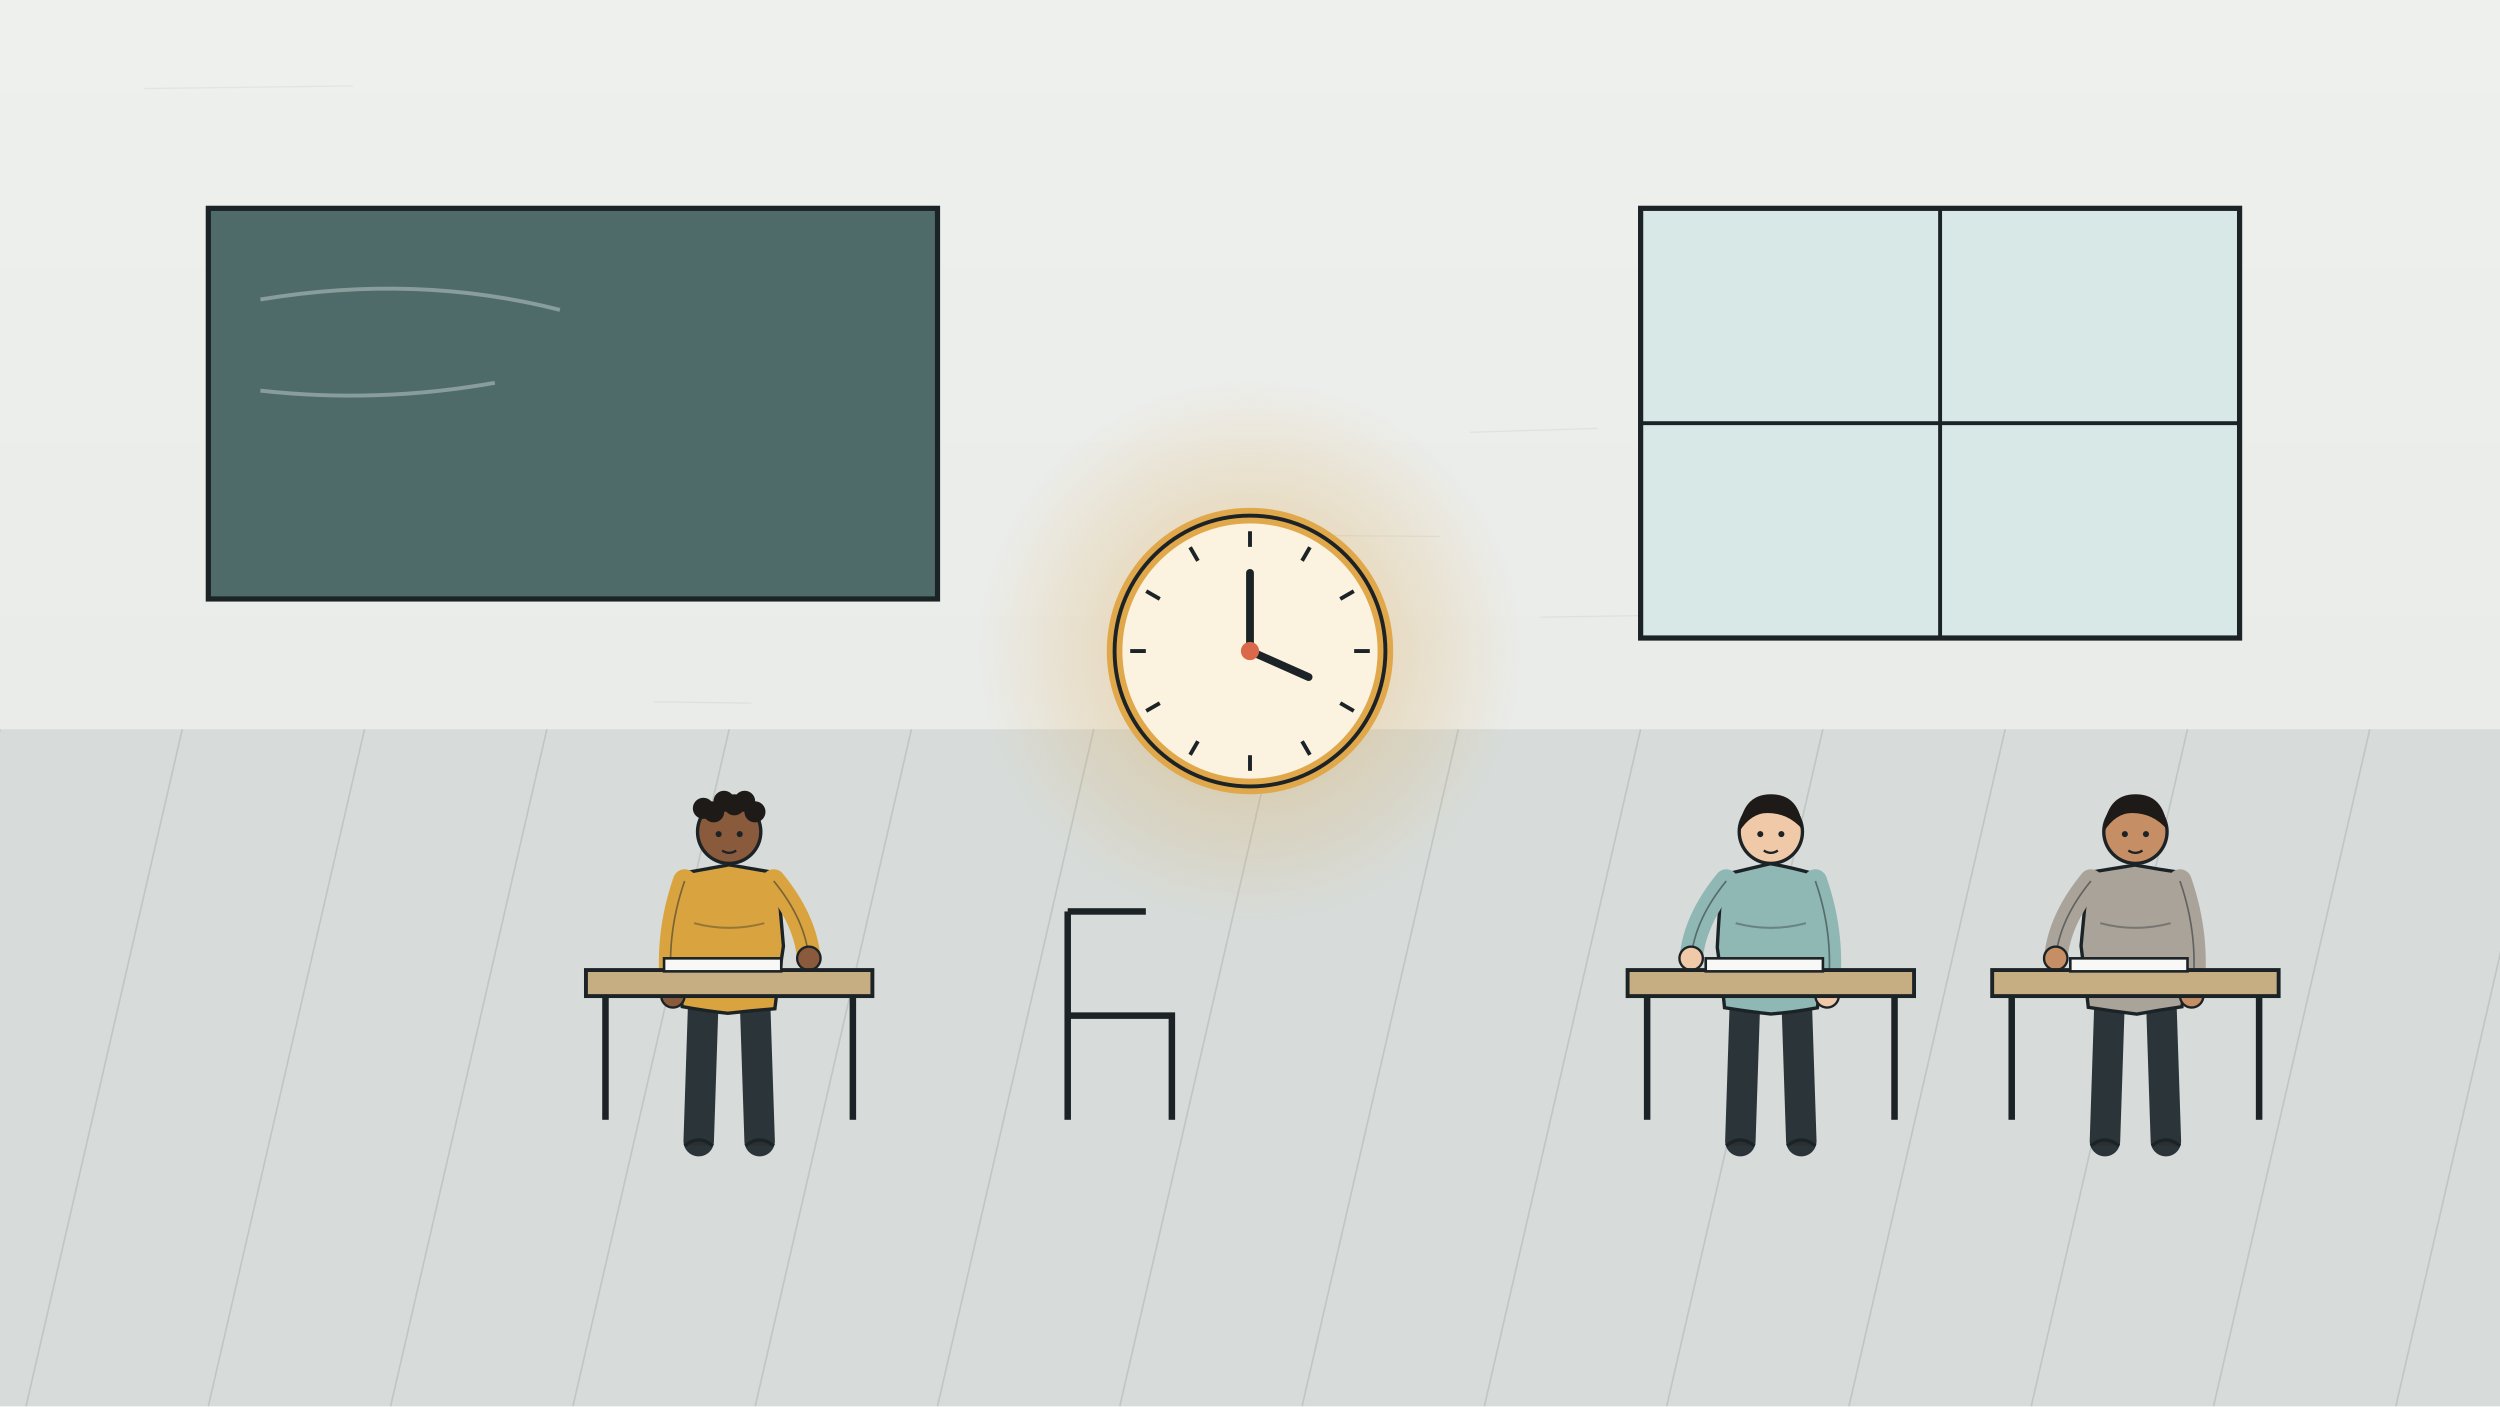
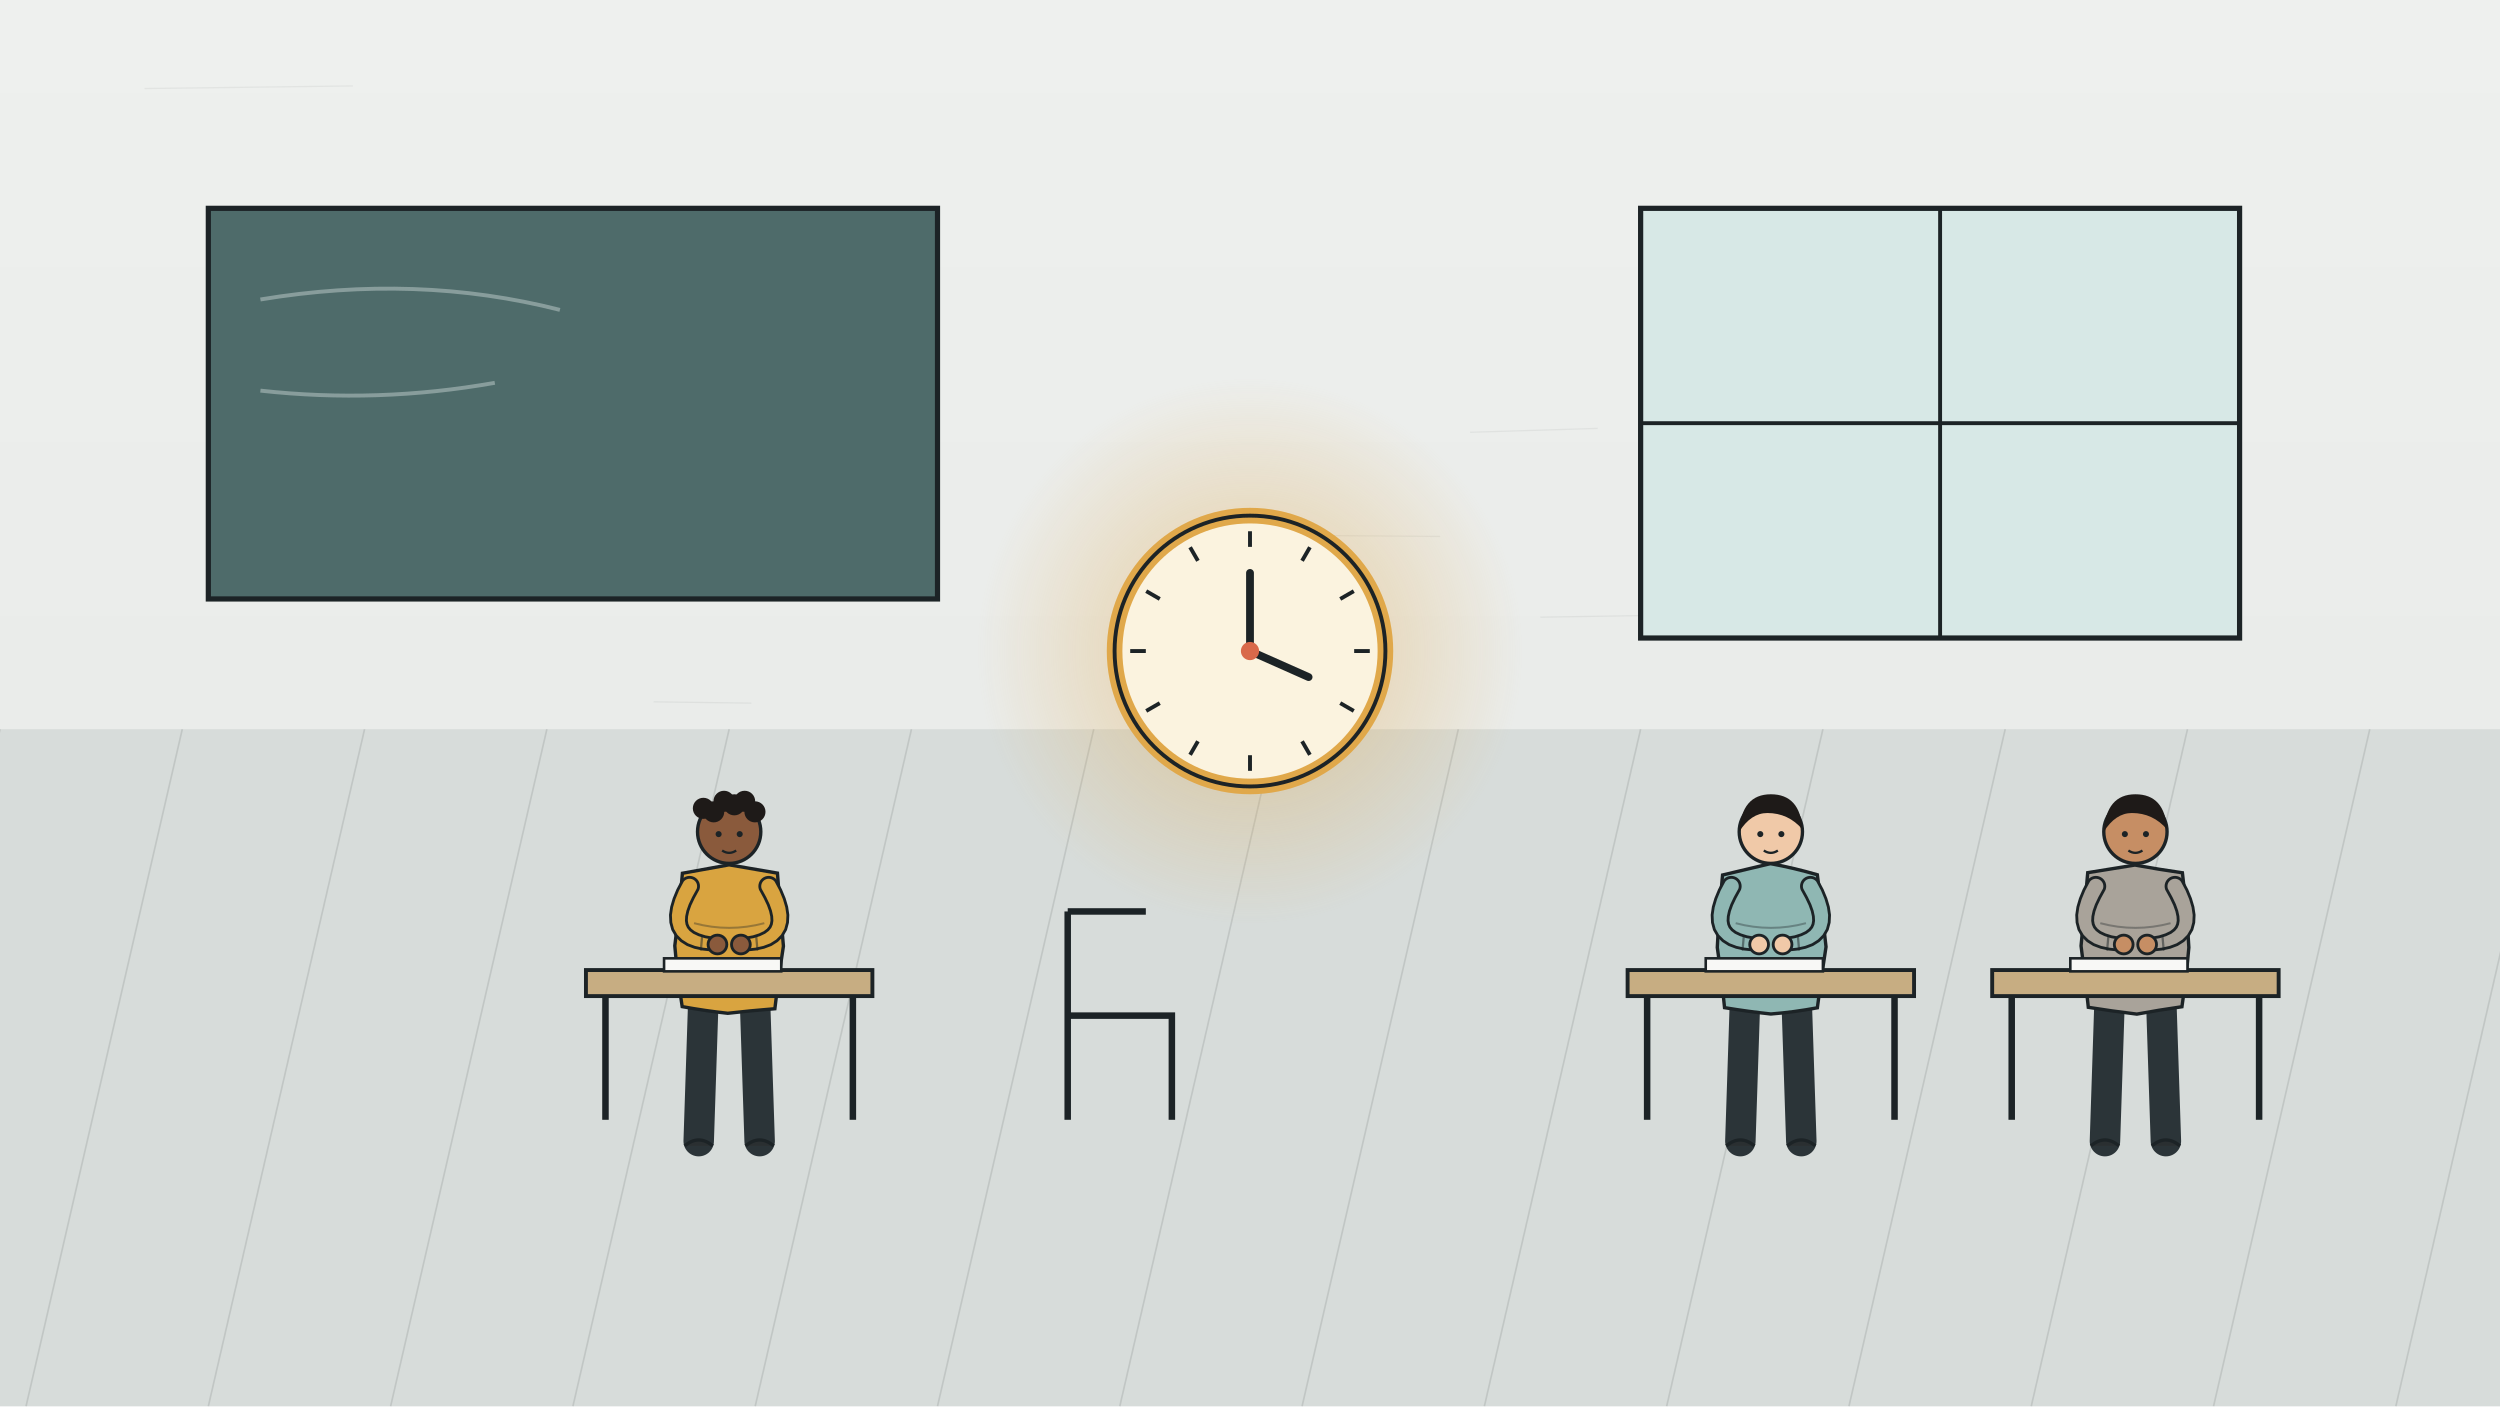
<svg xmlns="http://www.w3.org/2000/svg" viewBox="0 0 1920 1080" width="1920" height="1080">
  <defs>
    <linearGradient id="jpap" x1="0" y1="0" x2="0" y2="1">
      <stop offset="0" stop-color="#eef0ee" stop-opacity="1" />
      <stop offset="1" stop-color="#e6e8e6" stop-opacity="1" />
    </linearGradient>
    <radialGradient id="jg" cx="0.5" cy="0.5" r="0.5">
      <stop offset="0" stop-color="#e0a84a" stop-opacity="0.5" />
      <stop offset="1" stop-color="#e0a84a" stop-opacity="0" />
    </radialGradient>
  </defs>
  <rect width="1920" height="1080" fill="url(#jpap)" />
  <path d="M1713,851 l132,6" stroke="#1c2326" stroke-width="1" opacity="0.06" />
  <path d="M977,411 l129,1" stroke="#1c2326" stroke-width="1" opacity="0.06" />
  <path d="M1401,212 l81,-2" stroke="#1c2326" stroke-width="1" opacity="0.06" />
  <path d="M1736,901 l103,-1" stroke="#1c2326" stroke-width="1" opacity="0.06" />
  <path d="M176,862 l118,1" stroke="#1c2326" stroke-width="1" opacity="0.06" />
  <path d="M219,566 l123,1" stroke="#1c2326" stroke-width="1" opacity="0.06" />
  <path d="M1178,1001 l126,-4" stroke="#1c2326" stroke-width="1" opacity="0.06" />
  <path d="M502,539 l75,1" stroke="#1c2326" stroke-width="1" opacity="0.06" />
  <path d="M1183,474 l125,-2" stroke="#1c2326" stroke-width="1" opacity="0.06" />
  <path d="M1129,332 l98,-3" stroke="#1c2326" stroke-width="1" opacity="0.06" />
  <path d="M939,836 l92,-6" stroke="#1c2326" stroke-width="1" opacity="0.06" />
  <path d="M232,259 l101,-3" stroke="#1c2326" stroke-width="1" opacity="0.06" />
  <path d="M111,68 l160,-2" stroke="#1c2326" stroke-width="1" opacity="0.06" />
  <path d="M1339,276 l132,4" stroke="#1c2326" stroke-width="1" opacity="0.06" />
  <rect x="160" y="160" width="560" height="300" fill="#4e6b6a" stroke="#1c2326" stroke-width="4" />
  <path d="M200,230 q120,-20 230,8 M200,300 q90,10 180,-6" stroke="#dfe9e7" stroke-width="3" fill="none" opacity="0.4" />
  <rect x="1260" y="160" width="460" height="330" fill="#d7e8e6" stroke="#1c2326" stroke-width="4" />
  <path d="M1490,160 L1490,490 M1260,325 L1720,325" stroke="#1c2326" stroke-width="3" />
  <rect x="0" y="560" width="1920" height="520" fill="#d7dcda" />
  <path d="M0,560 L-120,1080" stroke="#1c2326" stroke-width="1.3" opacity="0.12" />
  <path d="M140,560 L20,1080" stroke="#1c2326" stroke-width="1.3" opacity="0.12" />
  <path d="M280,560 L160,1080" stroke="#1c2326" stroke-width="1.3" opacity="0.12" />
  <path d="M420,560 L300,1080" stroke="#1c2326" stroke-width="1.3" opacity="0.12" />
  <path d="M560,560 L440,1080" stroke="#1c2326" stroke-width="1.3" opacity="0.12" />
  <path d="M700,560 L580,1080" stroke="#1c2326" stroke-width="1.3" opacity="0.12" />
  <path d="M840,560 L720,1080" stroke="#1c2326" stroke-width="1.3" opacity="0.12" />
  <path d="M980,560 L860,1080" stroke="#1c2326" stroke-width="1.3" opacity="0.12" />
  <path d="M1120,560 L1000,1080" stroke="#1c2326" stroke-width="1.3" opacity="0.12" />
  <path d="M1260,560 L1140,1080" stroke="#1c2326" stroke-width="1.3" opacity="0.12" />
  <path d="M1400,560 L1280,1080" stroke="#1c2326" stroke-width="1.3" opacity="0.12" />
  <path d="M1540,560 L1420,1080" stroke="#1c2326" stroke-width="1.3" opacity="0.12" />
  <path d="M1680,560 L1560,1080" stroke="#1c2326" stroke-width="1.3" opacity="0.12" />
  <path d="M1820,560 L1700,1080" stroke="#1c2326" stroke-width="1.3" opacity="0.12" />
  <path d="M1960,560 L1840,1080" stroke="#1c2326" stroke-width="1.3" opacity="0.12" />
  <circle cx="960" cy="500" r="210" fill="url(#jg)" />
  <g id="mv-glint-core">
    <circle cx="960" cy="500" r="104" fill="#fbf3df" stroke="#e0a84a" stroke-width="12" />
    <circle cx="960" cy="500" r="104" fill="none" stroke="#1c2326" stroke-width="3" />
    <path d="M1040.0,500.0 L1052.0,500.0" stroke="#1c2326" stroke-width="3" />
    <path d="M1029.3,540.0 L1039.7,546.0" stroke="#1c2326" stroke-width="3" />
    <path d="M1000.0,569.3 L1006.0,579.7" stroke="#1c2326" stroke-width="3" />
    <path d="M960.0,580.0 L960.0,592.0" stroke="#1c2326" stroke-width="3" />
    <path d="M920.0,569.3 L914.0,579.7" stroke="#1c2326" stroke-width="3" />
    <path d="M890.7,540.0 L880.3,546.0" stroke="#1c2326" stroke-width="3" />
    <path d="M880.0,500.0 L868.0,500.0" stroke="#1c2326" stroke-width="3" />
    <path d="M890.7,460.0 L880.3,454.0" stroke="#1c2326" stroke-width="3" />
    <path d="M920.0,430.7 L914.0,420.3" stroke="#1c2326" stroke-width="3" />
    <path d="M960.0,420.0 L960.0,408.0" stroke="#1c2326" stroke-width="3" />
    <path d="M1000.0,430.7 L1006.0,420.3" stroke="#1c2326" stroke-width="3" />
    <path d="M1029.3,460.0 L1039.7,454.0" stroke="#1c2326" stroke-width="3" />
    <path d="M960,500 L960,440 M960,500 L1005,520" stroke="#1c2326" stroke-width="6" stroke-linecap="round" />
    <circle cx="960" cy="500" r="7" fill="#d9694a" />
  </g>
  <g transform="translate(560,880) scale(0.9)">
    <g id="mv-breathe-c1">
      <path d="M-22,-125 L-26,-4 M22,-125 L26,-4" stroke="#2b3438" stroke-width="26" stroke-linecap="round" />
      <path d="M-38,0 q12,-10 24,0 M14,0 q12,-10 24,0" stroke="#1c2326" stroke-width="2.889" fill="#2a2f31" />
      <path d="M-39.9,-232.6 Q-42.5,-201.2 -46.4,-170.7 Q-44.2,-144.7 -40.1,-118.8 Q-20.5,-115.2 -1.2,-113.1 Q17.7,-115.3 39.0,-117.0 Q42.0,-142.8 46.3,-170.4 Q43.5,-201.8 41.2,-232.7 Q20.7,-236.1 -0.1,-239.8 Z" fill="#d9a440" stroke="#1c2326" stroke-width="2.889" />
      <path d="M-30,-190 q30,8 60,0" stroke="#1c2326" stroke-width="1.733" opacity="0.35" fill="none" />
-       <path d="M-38,-226 Q-55,-177 -48,-128" stroke="#d9a440" stroke-width="20" stroke-linecap="round" fill="none" />
-       <path d="M-38,-226 Q-55,-177 -48,-128" stroke="#1c2326" stroke-width="1.444" opacity="0.5" fill="none" />
-       <circle cx="-48" cy="-128" r="10" fill="#8a5a3c" stroke="#1c2326" stroke-width="2.022" />
-       <g id="mv-arm-c1l">
-         <path d="M38,-226 Q65,-193 68,-160" stroke="#d9a440" stroke-width="20" stroke-linecap="round" fill="none" />
-         <path d="M38,-226 Q65,-193 68,-160" stroke="#1c2326" stroke-width="1.444" opacity="0.5" fill="none" />
-         <circle cx="68" cy="-160" r="10" fill="#8a5a3c" stroke="#1c2326" stroke-width="2.022" />
-       </g>
      <g id="mv-nod-c1">
        <circle cx="0" cy="-268" r="27" fill="#8a5a3c" stroke="#1c2326" stroke-width="2.889" />
        <circle cx="-22.0" cy="-288" r="9" fill="#1e1a18" />
        <circle cx="-13.2" cy="-285" r="9" fill="#1e1a18" />
        <circle cx="-4.4" cy="-294" r="9" fill="#1e1a18" />
        <circle cx="4.4" cy="-291" r="9" fill="#1e1a18" />
        <circle cx="13.2" cy="-294" r="9" fill="#1e1a18" />
        <circle cx="22.0" cy="-285" r="9" fill="#1e1a18" />
        <circle cx="-9" cy="-266" r="2.6" fill="#1c2326" />
        <circle cx="9" cy="-266" r="2.6" fill="#1c2326" />
        <path d="M-6,-252 q6,4 12,0" stroke="#1c2326" stroke-width="2" fill="none" />
      </g>
    </g>
  </g>
  <rect x="450" y="745" width="220" height="20" fill="#c7ad82" stroke="#1c2326" stroke-width="3" />
  <path d="M465,765 L465,860 M655,765 L655,860" stroke="#1c2326" stroke-width="5" />
  <rect x="510" y="736" width="90" height="10" fill="#f8f8f6" stroke="#1c2326" stroke-width="2" />
+   <g transform="matrix(0.9 0 0 0.9 560 880)">
+     <g class="mv mv-limb-c1-l-1" data-pivot="33.2 -222.5" data-amp="0">
+       <path d="M26.6,-218.9 L30.5,-211.8 L33.4,-205.7 L35.3,-200.4 L36.3,-195.8 L36.5,-192.1 L36.0,-189.1 L34.9,-186.6 L33.0,-184.3 L30.1,-182.1 L25.9,-180.1 L20.5,-178.4 L13.7,-177.2 A5.1,5.1 0 0 0 15.1,-167.1 L22.6,-167.9 L29.5,-169.4 L35.6,-171.7 L40.8,-175.0 L45.1,-179.3 L48.2,-184.6 L49.8,-190.6 L50.1,-197.0 L49.1,-203.8 L47.0,-210.9 L43.9,-218.4 L39.8,-226.1 A7.6,7.6 0 0 0 26.6,-218.9Z" fill="#d9a440" stroke="#1c2326" stroke-width="2.43" stroke-linejoin="round" />
+       <path d="M23.1,-178.6 L24.1,-167.4" stroke="#1c2326" stroke-width="1.94" stroke-linecap="round" opacity=".5" />
+       <circle cx="10.0" cy="-171.8" r="8.0" fill="#8a5a3c" stroke="#1c2326" stroke-width="2.43" />
+     </g>
+   </g>
+   <g transform="matrix(0.9 0 0 0.9 560 880)">
+     <g class="mv mv-limb-c1-r-1" data-pivot="-33.2 -222.5" data-amp="0">
+       <path d="M-39.8,-226.1 L-43.9,-218.4 L-47.0,-210.9 L-49.1,-203.8 L-50.1,-197.0 L-49.8,-190.6 L-48.2,-184.6 L-45.1,-179.3 L-40.8,-175.0 L-35.6,-171.7 L-29.5,-169.4 L-22.6,-167.9 L-15.1,-167.1 A5.1,5.1 0 0 0 -13.7,-177.2 L-20.5,-178.4 L-25.9,-180.1 L-30.1,-182.1 L-33.0,-184.3 L-34.9,-186.6 L-36.0,-189.1 L-36.5,-192.1 L-36.3,-195.8 L-35.3,-200.4 L-33.4,-205.7 L-30.5,-211.8 L-26.6,-218.9 A7.6,7.6 0 0 0 -39.8,-226.1Z" fill="#d9a440" stroke="#1c2326" stroke-width="2.43" stroke-linejoin="round" />
+       <path d="M-24.1,-167.4 L-23.1,-178.6" stroke="#1c2326" stroke-width="1.94" stroke-linecap="round" opacity=".5" />
+       <circle cx="-10.0" cy="-171.8" r="8.0" fill="#8a5a3c" stroke="#1c2326" stroke-width="2.43" />
+     </g>
+   </g>
  <g transform="translate(1360,880) scale(0.9)">
    <g id="mv-breathe-c2">
      <path d="M-22,-125 L-26,-4 M22,-125 L26,-4" stroke="#2b3438" stroke-width="26" stroke-linecap="round" />
      <path d="M-38,0 q12,-10 24,0 M14,0 q12,-10 24,0" stroke="#1c2326" stroke-width="2.889" fill="#2a2f31" />
      <path d="M-41.2,-231.1 Q-44.1,-201.0 -45.7,-169.3 Q-42.1,-144.7 -39.5,-117.9 Q-18.7,-114.5 -0.0,-112.5 Q19.5,-114.0 39.7,-117.8 Q43.0,-144.1 47.1,-169.8 Q44.0,-199.4 39.7,-231.3 Q19.9,-237.1 -0.3,-240.8 Z" fill="#8fb7b3" stroke="#1c2326" stroke-width="2.889" />
      <path d="M-30,-190 q30,8 60,0" stroke="#1c2326" stroke-width="1.733" opacity="0.35" fill="none" />
-       <g id="mv-arm-c2r">
-         <path d="M-38,-226 Q-65,-193 -68,-160" stroke="#8fb7b3" stroke-width="20" stroke-linecap="round" fill="none" />
-         <path d="M-38,-226 Q-65,-193 -68,-160" stroke="#1c2326" stroke-width="1.444" opacity="0.5" fill="none" />
-         <circle cx="-68" cy="-160" r="10" fill="#f0c9a8" stroke="#1c2326" stroke-width="2.022" />
-       </g>
-       <path d="M38,-226 Q55,-177 48,-128" stroke="#8fb7b3" stroke-width="20" stroke-linecap="round" fill="none" />
-       <path d="M38,-226 Q55,-177 48,-128" stroke="#1c2326" stroke-width="1.444" opacity="0.5" fill="none" />
-       <circle cx="48" cy="-128" r="10" fill="#f0c9a8" stroke="#1c2326" stroke-width="2.022" />
      <g id="mv-nod-c2">
        <circle cx="0" cy="-268" r="27" fill="#f0c9a8" stroke="#1c2326" stroke-width="2.889" />
        <path d="M-27,-268 q2,-32 27,-32 q25,0 27,30 q-12,-14 -30,-14 q-14,0 -24,16z" fill="#1e1a18" />
        <circle cx="-9" cy="-266" r="2.6" fill="#1c2326" />
        <circle cx="9" cy="-266" r="2.6" fill="#1c2326" />
        <path d="M-6,-252 q6,4 12,0" stroke="#1c2326" stroke-width="2" fill="none" />
      </g>
    </g>
  </g>
  <rect x="1250" y="745" width="220" height="20" fill="#c7ad82" stroke="#1c2326" stroke-width="3" />
  <path d="M1265,765 L1265,860 M1455,765 L1455,860" stroke="#1c2326" stroke-width="5" />
  <rect x="1310" y="736" width="90" height="10" fill="#f8f8f6" stroke="#1c2326" stroke-width="2" />
+   <g transform="matrix(0.9 0 0 0.9 1360 880)">
+     <g class="mv mv-limb-c2-l-1" data-pivot="33.2 -222.5" data-amp="0">
+       <path d="M26.6,-218.9 L30.5,-211.8 L33.4,-205.7 L35.3,-200.4 L36.3,-195.8 L36.5,-192.1 L36.0,-189.1 L34.9,-186.6 L33.0,-184.3 L30.1,-182.1 L25.9,-180.1 L20.5,-178.4 L13.7,-177.2 A5.1,5.1 0 0 0 15.1,-167.1 L22.6,-167.9 L29.5,-169.4 L35.6,-171.7 L40.8,-175.0 L45.1,-179.3 L48.2,-184.6 L49.8,-190.6 L50.1,-197.0 L49.1,-203.8 L47.0,-210.9 L43.9,-218.4 L39.8,-226.1 A7.6,7.6 0 0 0 26.6,-218.9Z" fill="#8fb7b3" stroke="#1c2326" stroke-width="2.43" stroke-linejoin="round" />
+       <path d="M23.1,-178.6 L24.1,-167.4" stroke="#1c2326" stroke-width="1.94" stroke-linecap="round" opacity=".5" />
+       <circle cx="10.0" cy="-171.8" r="8.0" fill="#f0c9a8" stroke="#1c2326" stroke-width="2.43" />
+     </g>
+   </g>
+   <g transform="matrix(0.9 0 0 0.9 1360 880)">
+     <g class="mv mv-limb-c2-r-1" data-pivot="-33.2 -222.5" data-amp="0">
+       <path d="M-39.8,-226.1 L-43.9,-218.4 L-47.0,-210.9 L-49.1,-203.8 L-50.1,-197.0 L-49.8,-190.6 L-48.2,-184.6 L-45.1,-179.3 L-40.8,-175.0 L-35.6,-171.7 L-29.5,-169.4 L-22.6,-167.9 L-15.1,-167.1 A5.1,5.1 0 0 0 -13.7,-177.2 L-20.5,-178.4 L-25.9,-180.1 L-30.1,-182.1 L-33.0,-184.3 L-34.9,-186.6 L-36.0,-189.1 L-36.5,-192.1 L-36.3,-195.8 L-35.3,-200.4 L-33.4,-205.7 L-30.5,-211.8 L-26.6,-218.9 A7.6,7.6 0 0 0 -39.8,-226.1Z" fill="#8fb7b3" stroke="#1c2326" stroke-width="2.43" stroke-linejoin="round" />
+       <path d="M-24.1,-167.4 L-23.1,-178.6" stroke="#1c2326" stroke-width="1.94" stroke-linecap="round" opacity=".5" />
+       <circle cx="-10.0" cy="-171.8" r="8.0" fill="#f0c9a8" stroke="#1c2326" stroke-width="2.43" />
+     </g>
+   </g>
  <g transform="translate(1640,880) scale(0.9)">
    <g id="mv-breathe-c3">
      <path d="M-22,-125 L-26,-4 M22,-125 L26,-4" stroke="#2b3438" stroke-width="26" stroke-linecap="round" />
      <path d="M-38,0 q12,-10 24,0 M14,0 q12,-10 24,0" stroke="#1c2326" stroke-width="2.889" fill="#2a2f31" />
      <path d="M-40.7,-233.1 Q-43.3,-201.8 -46.4,-170.6 Q-42.8,-143.8 -40.2,-118.2 Q-20.4,-115.0 1.2,-112.4 Q19.5,-115.8 39.7,-118.7 Q43.3,-142.9 45.6,-169.2 Q43.9,-201.8 40.1,-233.0 Q20.4,-235.8 -0.4,-239.6 Z" fill="#a9a39a" stroke="#1c2326" stroke-width="2.889" />
      <path d="M-30,-190 q30,8 60,0" stroke="#1c2326" stroke-width="1.733" opacity="0.35" fill="none" />
-       <g id="mv-arm-c3r">
-         <path d="M-38,-226 Q-65,-193 -68,-160" stroke="#a9a39a" stroke-width="20" stroke-linecap="round" fill="none" />
-         <path d="M-38,-226 Q-65,-193 -68,-160" stroke="#1c2326" stroke-width="1.444" opacity="0.5" fill="none" />
-         <circle cx="-68" cy="-160" r="10" fill="#c68e64" stroke="#1c2326" stroke-width="2.022" />
-       </g>
-       <path d="M38,-226 Q55,-177 48,-128" stroke="#a9a39a" stroke-width="20" stroke-linecap="round" fill="none" />
-       <path d="M38,-226 Q55,-177 48,-128" stroke="#1c2326" stroke-width="1.444" opacity="0.5" fill="none" />
-       <circle cx="48" cy="-128" r="10" fill="#c68e64" stroke="#1c2326" stroke-width="2.022" />
      <g id="mv-nod-c3">
        <circle cx="0" cy="-268" r="27" fill="#c68e64" stroke="#1c2326" stroke-width="2.889" />
        <path d="M-27,-268 q2,-32 27,-32 q25,0 27,30 q-12,-14 -30,-14 q-14,0 -24,16z" fill="#1e1a18" />
        <circle cx="-9" cy="-266" r="2.6" fill="#1c2326" />
        <circle cx="9" cy="-266" r="2.6" fill="#1c2326" />
        <path d="M-6,-252 q6,4 12,0" stroke="#1c2326" stroke-width="2" fill="none" />
      </g>
    </g>
  </g>
  <rect x="1530" y="745" width="220" height="20" fill="#c7ad82" stroke="#1c2326" stroke-width="3" />
  <path d="M1545,765 L1545,860 M1735,765 L1735,860" stroke="#1c2326" stroke-width="5" />
  <rect x="1590" y="736" width="90" height="10" fill="#f8f8f6" stroke="#1c2326" stroke-width="2" />
+   <g transform="matrix(0.9 0 0 0.9 1640 880)">
+     <g class="mv mv-limb-c3-l-1" data-pivot="33.2 -222.5" data-amp="0">
+       <path d="M26.6,-218.9 L30.5,-211.8 L33.4,-205.7 L35.3,-200.4 L36.3,-195.8 L36.5,-192.1 L36.0,-189.1 L34.9,-186.6 L33.0,-184.3 L30.1,-182.1 L25.9,-180.1 L20.5,-178.4 L13.7,-177.2 A5.1,5.1 0 0 0 15.1,-167.1 L22.6,-167.9 L29.5,-169.4 L35.6,-171.7 L40.8,-175.0 L45.1,-179.3 L48.2,-184.6 L49.8,-190.6 L50.1,-197.0 L49.1,-203.8 L47.0,-210.9 L43.9,-218.4 L39.8,-226.1 A7.6,7.6 0 0 0 26.6,-218.9Z" fill="#a9a39a" stroke="#1c2326" stroke-width="2.43" stroke-linejoin="round" />
+       <path d="M23.1,-178.6 L24.1,-167.4" stroke="#1c2326" stroke-width="1.94" stroke-linecap="round" opacity=".5" />
+       <circle cx="10.0" cy="-171.8" r="8.0" fill="#c68e64" stroke="#1c2326" stroke-width="2.43" />
+     </g>
+   </g>
+   <g transform="matrix(0.9 0 0 0.9 1640 880)">
+     <g class="mv mv-limb-c3-r-1" data-pivot="-33.2 -222.5" data-amp="0">
+       <path d="M-39.8,-226.1 L-43.9,-218.4 L-47.0,-210.9 L-49.1,-203.8 L-50.1,-197.0 L-49.8,-190.6 L-48.2,-184.6 L-45.1,-179.3 L-40.8,-175.0 L-35.6,-171.7 L-29.5,-169.4 L-22.6,-167.9 L-15.1,-167.1 A5.1,5.1 0 0 0 -13.7,-177.2 L-20.5,-178.4 L-25.9,-180.1 L-30.1,-182.1 L-33.0,-184.3 L-34.9,-186.6 L-36.0,-189.1 L-36.5,-192.1 L-36.3,-195.8 L-35.3,-200.4 L-33.4,-205.7 L-30.5,-211.8 L-26.6,-218.9 A7.6,7.6 0 0 0 -39.8,-226.1Z" fill="#a9a39a" stroke="#1c2326" stroke-width="2.43" stroke-linejoin="round" />
+       <path d="M-24.1,-167.4 L-23.1,-178.6" stroke="#1c2326" stroke-width="1.94" stroke-linecap="round" opacity=".5" />
+       <circle cx="-10.0" cy="-171.8" r="8.0" fill="#c68e64" stroke="#1c2326" stroke-width="2.43" />
+     </g>
+   </g>
  <path d="M820,700 L820,860 M820,780 L900,780 L900,860 M820,700 L880,700" stroke="#1c2326" stroke-width="5" fill="none" />
</svg>
